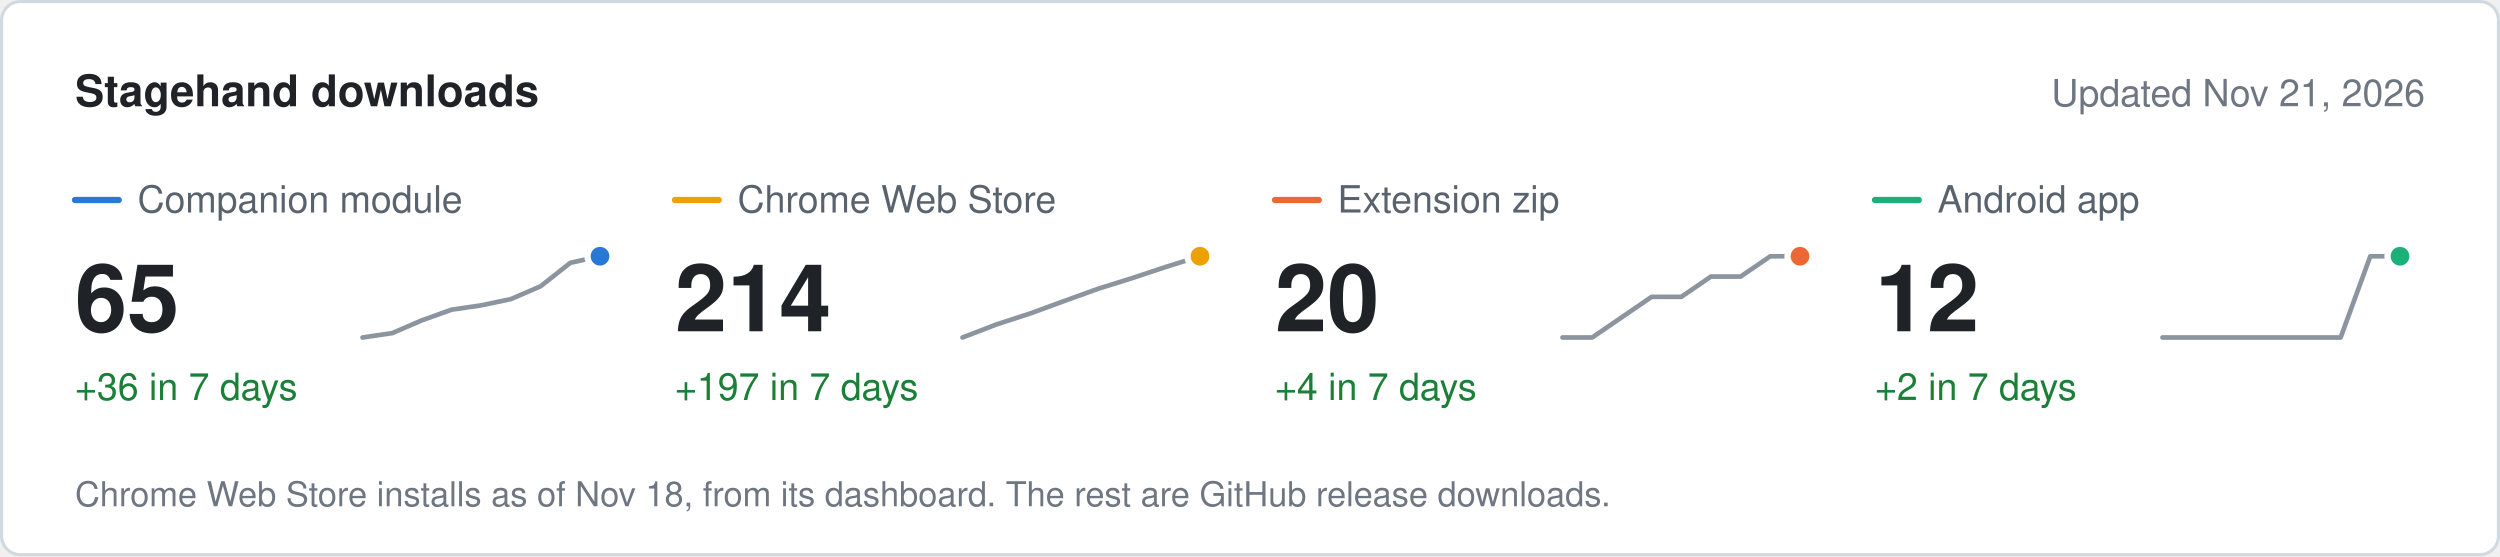
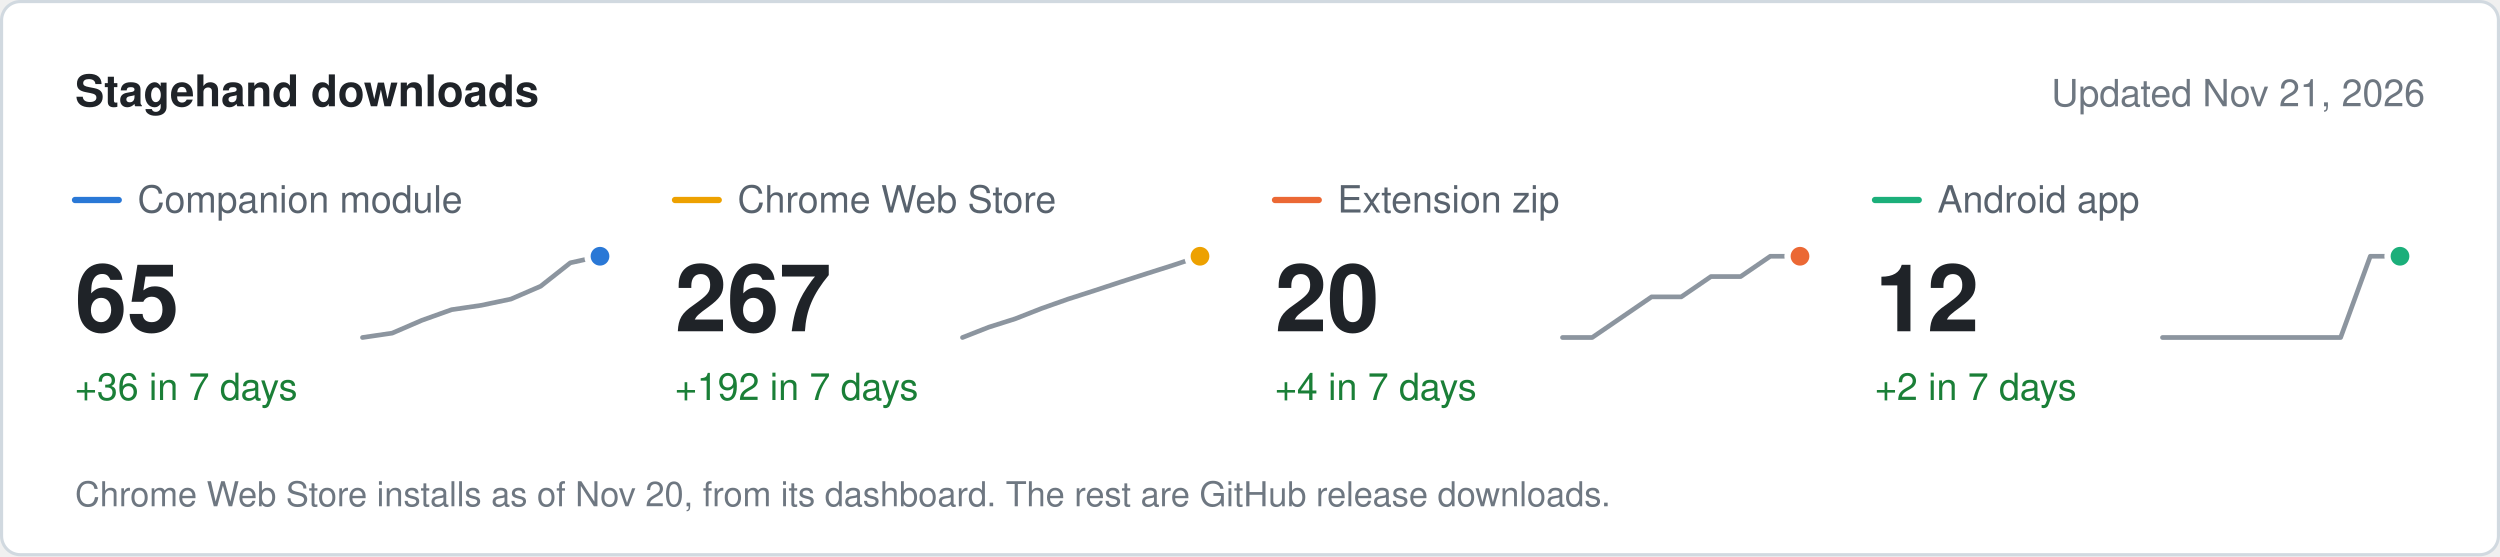
<svg xmlns="http://www.w3.org/2000/svg" width="800" height="178" viewBox="0 0 800 178" role="img" aria-label="Stagehand downloads" font-family="system-ui, -apple-system, &quot;Segoe UI&quot;, Helvetica, Arial, sans-serif">
  <rect x="0.5" y="0.5" width="799" height="177" rx="6" fill="#ffffff" stroke="#d1d9e0" />
  <text x="24" y="34" font-size="14" fill="#1f2328" font-weight="600">Stagehand downloads</text>
  <text x="776" y="34" font-size="12" fill="#6e7781" text-anchor="end">Updated Nov 21, 2026</text>
  <line x1="24" x2="38" y1="64" y2="64" stroke="#2a78d6" stroke-width="2" stroke-linecap="round" />
  <text x="44" y="68" font-size="12" fill="#59636e">Companion module</text>
  <text x="24" y="106" font-size="30" fill="#1f2328" font-weight="600">65</text>
  <text x="24" y="128" font-size="12" fill="#1a7f37">+36 in 7 days</text>
  <path d="M116 108 L125.5 106.6 L135 102.5 L144.5 99.1 L154 97.7 L163.5 95.7 L173 91.6 L182.5 84.1 L192 82" fill="none" stroke="#8c959f" stroke-width="1.5" stroke-linejoin="round" stroke-linecap="round" />
  <circle cx="192" cy="82" r="4" fill="#2a78d6" stroke="#ffffff" stroke-width="2" />
  <line x1="216" x2="230" y1="64" y2="64" stroke="#eda100" stroke-width="2" stroke-linecap="round" />
  <text x="236" y="68" font-size="12" fill="#59636e">Chrome Web Store</text>
-   <text x="216" y="106" font-size="30" fill="#1f2328" font-weight="600">214</text>
-   <text x="216" y="128" font-size="12" fill="#1a7f37">+197 in 7 days</text>
-   <path d="M308 108 L318.9 103.8 L329.7 100.3 L340.6 96.3 L351.4 92.4 L362.3 89 L373.1 85.4 L384 82" fill="none" stroke="#8c959f" stroke-width="1.5" stroke-linejoin="round" stroke-linecap="round" />
+   <text x="216" y="106" font-size="30" fill="#1f2328" font-weight="600">267</text>
+   <text x="216" y="128" font-size="12" fill="#1a7f37">+192 in 7 days</text>
+   <path d="M308 108 L316.4 104.7 L324.9 102 L333.3 98.7 L341.8 95.7 L350.2 93 L358.7 90.2 L367.1 87.5 L375.6 84.8 L384 82" fill="none" stroke="#8c959f" stroke-width="1.5" stroke-linejoin="round" stroke-linecap="round" />
  <circle cx="384" cy="82" r="4" fill="#eda100" stroke="#ffffff" stroke-width="2" />
  <line x1="408" x2="422" y1="64" y2="64" stroke="#eb6834" stroke-width="2" stroke-linecap="round" />
  <text x="428" y="68" font-size="12" fill="#59636e">Extension zip</text>
  <text x="408" y="106" font-size="30" fill="#1f2328" font-weight="600">20</text>
  <text x="408" y="128" font-size="12" fill="#1a7f37">+4 in 7 days</text>
  <path d="M500 108 L509.5 108 L519 101.5 L528.5 95 L538 95 L547.5 88.5 L557 88.5 L566.5 82 L576 82" fill="none" stroke="#8c959f" stroke-width="1.5" stroke-linejoin="round" stroke-linecap="round" />
  <circle cx="576" cy="82" r="4" fill="#eb6834" stroke="#ffffff" stroke-width="2" />
  <line x1="600" x2="614" y1="64" y2="64" stroke="#1baf7a" stroke-width="2" stroke-linecap="round" />
  <text x="620" y="68" font-size="12" fill="#59636e">Android app</text>
  <text x="600" y="106" font-size="30" fill="#1f2328" font-weight="600">12</text>
  <text x="600" y="128" font-size="12" fill="#1a7f37">+2 in 7 days</text>
  <path d="M692 108 L701.5 108 L711 108 L720.5 108 L730 108 L739.5 108 L749 108 L758.5 82 L768 82" fill="none" stroke="#8c959f" stroke-width="1.5" stroke-linejoin="round" stroke-linecap="round" />
  <circle cx="768" cy="82" r="4" fill="#1baf7a" stroke="#ffffff" stroke-width="2" />
-   <text x="24" y="162" font-size="11" fill="#6e7781">Chrome Web Store installs as of Nov 18, from its dashboard. The rest are GitHub release downloads.</text>
+   <text x="24" y="162" font-size="11" fill="#6e7781">Chrome Web Store installs as of Nov 20, from its dashboard. The rest are GitHub release downloads.</text>
</svg>
